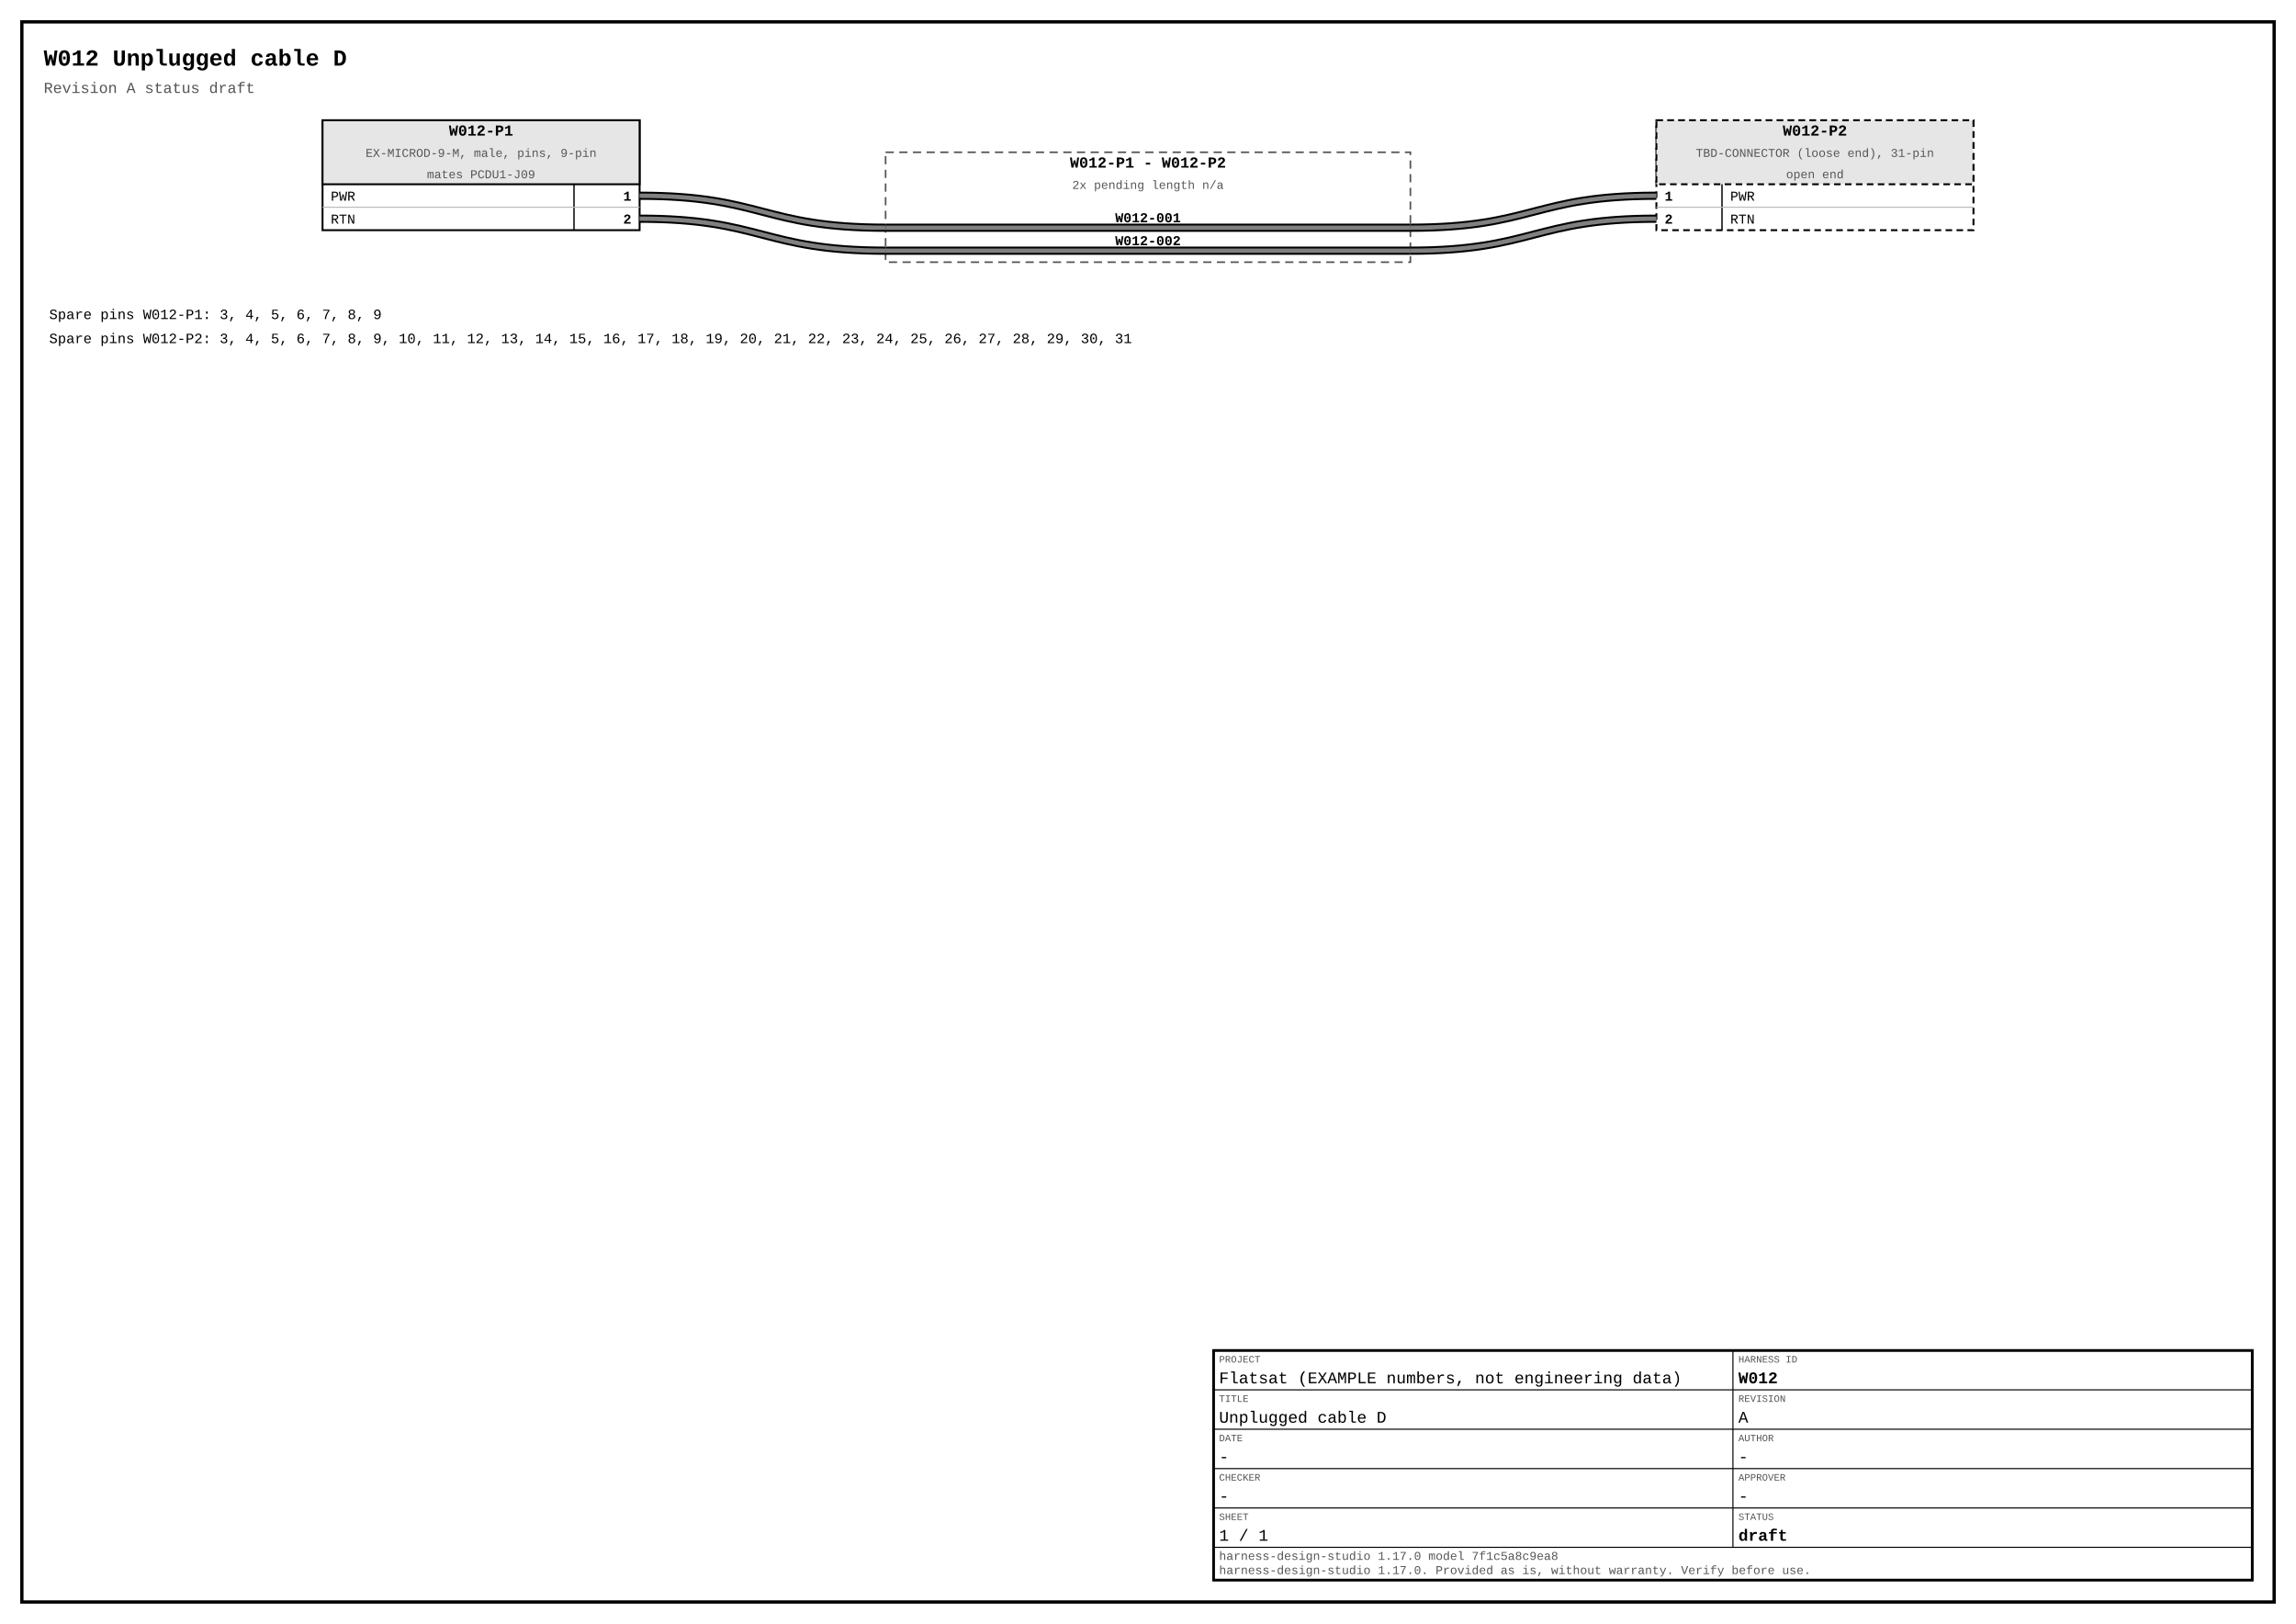
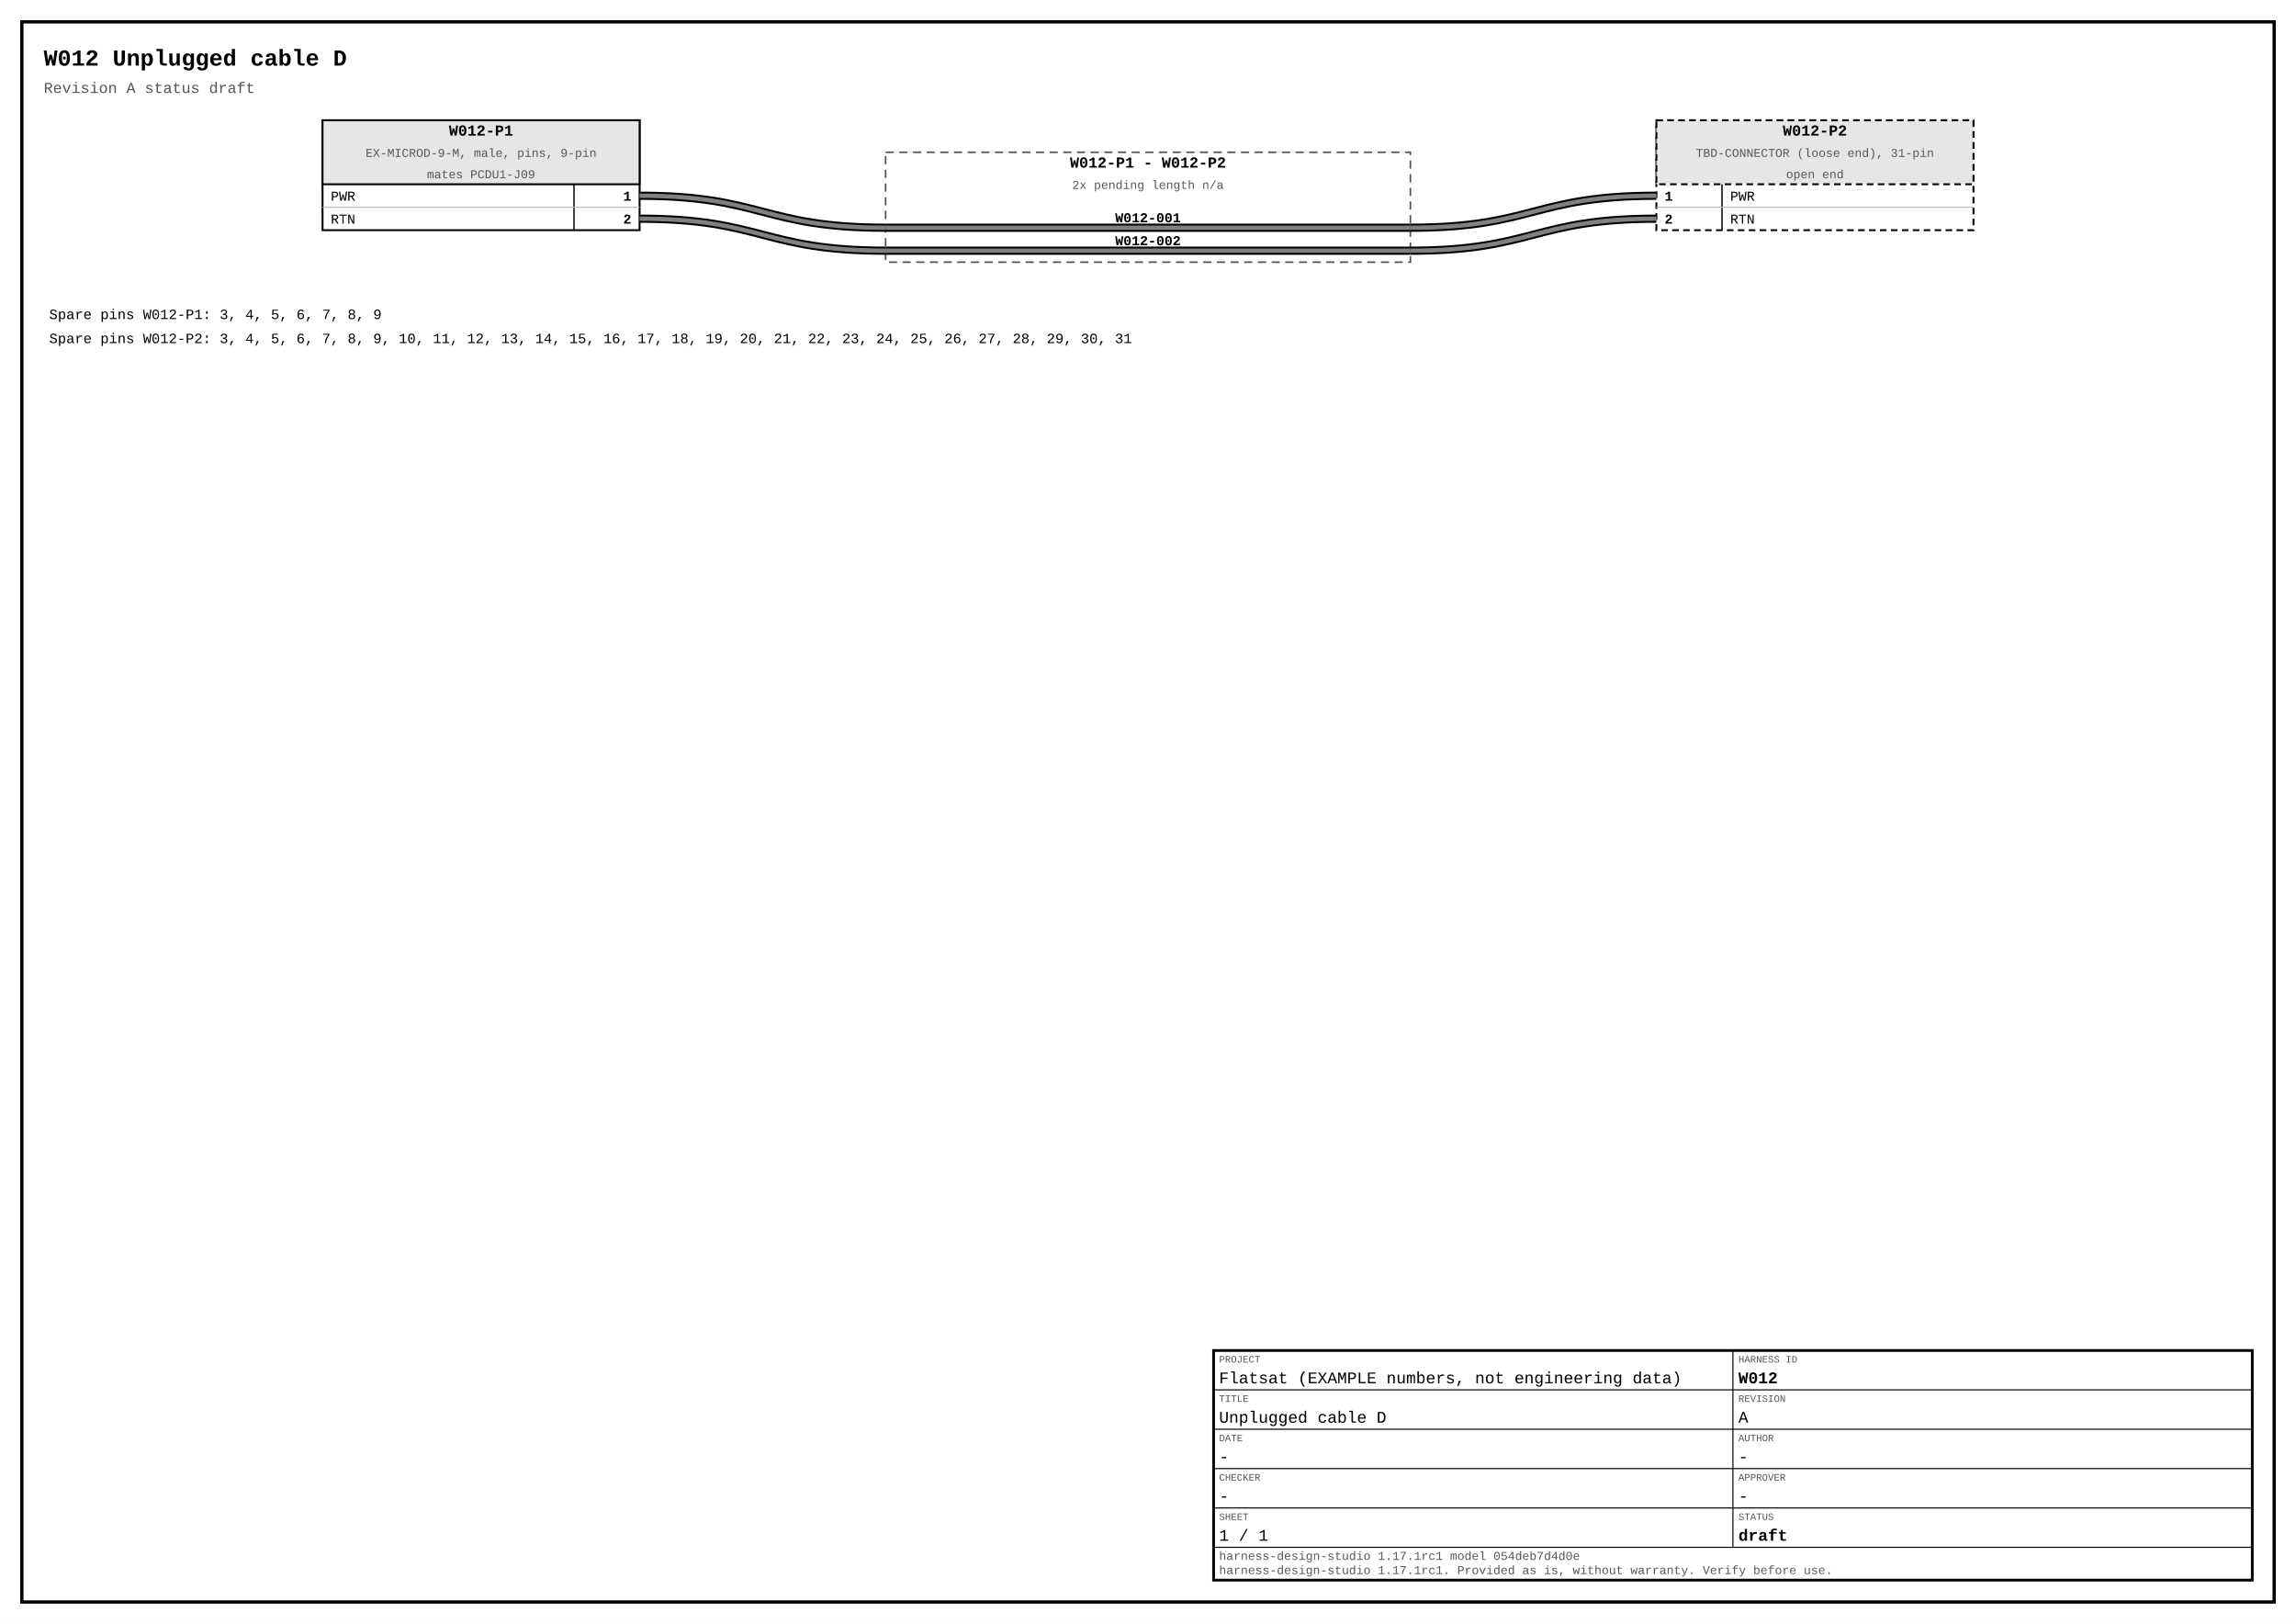
<svg xmlns="http://www.w3.org/2000/svg" width="420mm" height="297mm" viewBox="0 0 420 297" font-family="Courier New, Courier, monospace">
  <rect x="0" y="0" width="420" height="297" fill="#ffffff" />
  <rect x="4" y="4" width="412" height="289" fill="none" stroke="#000000" stroke-width="0.6" />
  <text x="8" y="12" font-size="4.2" font-weight="bold" text-anchor="start" fill="#000000">W012  Unplugged cable D</text>
  <text x="8" y="17" font-size="2.8" text-anchor="start" fill="#555555">Revision A  status draft</text>
  <rect x="59" y="22" width="58" height="20.1" fill="#ffffff" stroke="#000000" stroke-width="0.35" />
  <rect x="59" y="22" width="58" height="11.7" fill="#e6e6e6" stroke="#000000" stroke-width="0.35" />
  <text x="88" y="24.8" font-size="2.8" font-weight="bold" text-anchor="middle" fill="#000000">W012-P1</text>
  <text x="88" y="28.7" font-size="2.2" text-anchor="middle" fill="#555555">EX-MICROD-9-M, male, pins, 9-pin</text>
  <text x="88" y="32.6" font-size="2.2" text-anchor="middle" fill="#555555">mates PCDU1-J09</text>
  <line x1="105" y1="33.7" x2="105" y2="42.1" stroke="#000000" stroke-width="0.25" />
  <line x1="59" y1="37.9" x2="117" y2="37.9" stroke="#bbbbbb" stroke-width="0.2" />
  <text x="60.5" y="36.7" font-size="2.5" text-anchor="start" fill="#000000" data-ref="sig/W012-P1/1">PWR</text>
  <text x="115.5" y="36.7" font-size="2.5" font-weight="bold" text-anchor="end" fill="#000000" data-ref="pin/W012-P1/1">1</text>
  <text x="60.5" y="40.9" font-size="2.5" text-anchor="start" fill="#000000" data-ref="sig/W012-P1/2">RTN</text>
  <text x="115.5" y="40.9" font-size="2.5" font-weight="bold" text-anchor="end" fill="#000000" data-ref="pin/W012-P1/2">2</text>
  <rect x="303" y="22" width="58" height="20.1" fill="#ffffff" stroke="#000000" stroke-width="0.35" stroke-dasharray="1.2 0.8" />
  <rect x="303" y="22" width="58" height="11.7" fill="#e6e6e6" stroke="#000000" stroke-width="0.35" stroke-dasharray="1.2 0.8" />
  <text x="332" y="24.8" font-size="2.8" font-weight="bold" text-anchor="middle" fill="#000000">W012-P2</text>
  <text x="332" y="28.7" font-size="2.2" text-anchor="middle" fill="#555555" data-ref="part/W012-P2">TBD-CONNECTOR (loose end), 31-pin</text>
  <text x="332" y="32.6" font-size="2.2" text-anchor="middle" fill="#555555" data-ref="end/W012-P2">open end</text>
  <line x1="315" y1="33.7" x2="315" y2="42.1" stroke="#000000" stroke-width="0.25" />
  <line x1="303" y1="37.9" x2="361" y2="37.9" stroke="#bbbbbb" stroke-width="0.2" />
  <text x="304.5" y="36.7" font-size="2.5" font-weight="bold" text-anchor="start" fill="#000000" data-ref="pin/W012-P2/1">1</text>
  <text x="316.5" y="36.7" font-size="2.5" text-anchor="start" fill="#000000" data-ref="sig/W012-P2/1">PWR</text>
  <text x="304.5" y="40.9" font-size="2.5" font-weight="bold" text-anchor="start" fill="#000000" data-ref="pin/W012-P2/2">2</text>
  <text x="316.5" y="40.9" font-size="2.5" text-anchor="start" fill="#000000" data-ref="sig/W012-P2/2">RTN</text>
  <rect x="162" y="27.85" width="96" height="20.1" fill="none" stroke="#555555" stroke-width="0.3" stroke-dasharray="1.5 1" />
  <text x="210" y="30.65" font-size="2.8" font-weight="bold" text-anchor="middle" fill="#000000">W012-P1 - W012-P2</text>
  <text x="210" y="34.55" font-size="2.2" text-anchor="middle" fill="#555555">2x  pending  length n/a</text>
  <path d="M 117 35.8 C 139.5 35.8 139.5 41.65 162 41.65" fill="none" stroke="#000000" stroke-width="1.5" />
  <line x1="162" y1="41.65" x2="258" y2="41.65" stroke="#000000" stroke-width="1.5" />
  <path d="M 258 41.65 C 280.5 41.65 280.5 35.8 303 35.8" fill="none" stroke="#000000" stroke-width="1.5" />
  <path d="M 117 35.8 C 139.5 35.8 139.5 41.65 162 41.65" fill="none" stroke="#808080" stroke-width="0.8" />
  <line x1="162" y1="41.65" x2="258" y2="41.65" stroke="#808080" stroke-width="0.8" />
  <path d="M 258 41.65 C 280.5 41.65 280.5 35.8 303 35.8" fill="none" stroke="#808080" stroke-width="0.8" />
  <text x="210" y="40.65" font-size="2.5" font-weight="bold" text-anchor="middle" fill="#000000">W012-001</text>
  <path d="M 117 40 C 139.5 40 139.5 45.85 162 45.85" fill="none" stroke="#000000" stroke-width="1.5" />
  <line x1="162" y1="45.85" x2="258" y2="45.85" stroke="#000000" stroke-width="1.5" />
  <path d="M 258 45.85 C 280.5 45.85 280.5 40 303 40" fill="none" stroke="#000000" stroke-width="1.5" />
  <path d="M 117 40 C 139.5 40 139.5 45.85 162 45.85" fill="none" stroke="#808080" stroke-width="0.8" />
  <line x1="162" y1="45.85" x2="258" y2="45.85" stroke="#808080" stroke-width="0.8" />
  <path d="M 258 45.85 C 280.5 45.85 280.5 40 303 40" fill="none" stroke="#808080" stroke-width="0.8" />
  <text x="210" y="44.85" font-size="2.5" font-weight="bold" text-anchor="middle" fill="#000000">W012-002</text>
  <text x="9" y="58.35" font-size="2.6" text-anchor="start" fill="#000000">Spare pins W012-P1: 3, 4, 5, 6, 7, 8, 9</text>
  <text x="9" y="62.75" font-size="2.6" text-anchor="start" fill="#000000">Spare pins W012-P2: 3, 4, 5, 6, 7, 8, 9, 10, 11, 12, 13, 14, 15, 16, 17, 18, 19, 20, 21, 22, 23, 24, 25, 26, 27, 28, 29, 30, 31</text>
  <rect x="222" y="247" width="190" height="42" fill="none" stroke="#000000" stroke-width="0.5" />
  <line x1="222" y1="247" x2="317" y2="247" stroke="#000000" stroke-width="0.2" />
  <text x="223" y="249.2" font-size="1.8" text-anchor="start" fill="#555555">PROJECT</text>
  <text x="223" y="253" font-size="3" text-anchor="start" fill="#000000">Flatsat (EXAMPLE numbers, not engineering data)</text>
  <line x1="317" y1="247" x2="412" y2="247" stroke="#000000" stroke-width="0.2" />
  <text x="318" y="249.2" font-size="1.8" text-anchor="start" fill="#555555">HARNESS ID</text>
  <text x="318" y="253" font-size="3" font-weight="bold" text-anchor="start" fill="#000000">W012</text>
  <line x1="222" y1="254.2" x2="317" y2="254.2" stroke="#000000" stroke-width="0.2" />
  <text x="223" y="256.4" font-size="1.8" text-anchor="start" fill="#555555">TITLE</text>
  <text x="223" y="260.2" font-size="3" text-anchor="start" fill="#000000">Unplugged cable D</text>
  <line x1="317" y1="254.2" x2="412" y2="254.2" stroke="#000000" stroke-width="0.2" />
  <text x="318" y="256.4" font-size="1.8" text-anchor="start" fill="#555555">REVISION</text>
  <text x="318" y="260.2" font-size="3" text-anchor="start" fill="#000000">A</text>
  <line x1="222" y1="261.4" x2="317" y2="261.4" stroke="#000000" stroke-width="0.2" />
  <text x="223" y="263.6" font-size="1.8" text-anchor="start" fill="#555555">DATE</text>
  <text x="223" y="267.4" font-size="3" text-anchor="start" fill="#000000">-</text>
  <line x1="317" y1="261.4" x2="412" y2="261.4" stroke="#000000" stroke-width="0.2" />
  <text x="318" y="263.6" font-size="1.8" text-anchor="start" fill="#555555">AUTHOR</text>
  <text x="318" y="267.4" font-size="3" text-anchor="start" fill="#000000">-</text>
  <line x1="222" y1="268.6" x2="317" y2="268.6" stroke="#000000" stroke-width="0.2" />
  <text x="223" y="270.8" font-size="1.8" text-anchor="start" fill="#555555">CHECKER</text>
  <text x="223" y="274.6" font-size="3" text-anchor="start" fill="#000000">-</text>
  <line x1="317" y1="268.6" x2="412" y2="268.6" stroke="#000000" stroke-width="0.2" />
  <text x="318" y="270.8" font-size="1.8" text-anchor="start" fill="#555555">APPROVER</text>
  <text x="318" y="274.6" font-size="3" text-anchor="start" fill="#000000">-</text>
  <line x1="222" y1="275.8" x2="317" y2="275.8" stroke="#000000" stroke-width="0.2" />
  <text x="223" y="278" font-size="1.8" text-anchor="start" fill="#555555">SHEET</text>
  <text x="223" y="281.8" font-size="3" text-anchor="start" fill="#000000">1 / 1</text>
  <line x1="317" y1="275.8" x2="412" y2="275.8" stroke="#000000" stroke-width="0.2" />
  <text x="318" y="278" font-size="1.8" text-anchor="start" fill="#555555">STATUS</text>
  <text x="318" y="281.8" font-size="3" font-weight="bold" text-anchor="start" fill="#000000">draft</text>
  <line x1="317" y1="247" x2="317" y2="283" stroke="#000000" stroke-width="0.2" />
  <line x1="222" y1="283" x2="412" y2="283" stroke="#000000" stroke-width="0.2" />
-   <text x="223" y="285.3" font-size="2.2" text-anchor="start" fill="#555555">harness-design-studio 1.17.0 model 7f1c5a8c9ea8</text>
-   <text x="223" y="287.9" font-size="2.2" text-anchor="start" fill="#555555">harness-design-studio 1.17.0. Provided as is, without warranty. Verify before use.</text>
+   <text x="223" y="285.3" font-size="2.2" text-anchor="start" fill="#555555">harness-design-studio 1.17.1rc1 model 054deb7d4d0e</text>
+   <text x="223" y="287.9" font-size="2.2" text-anchor="start" fill="#555555">harness-design-studio 1.17.1rc1. Provided as is, without warranty. Verify before use.</text>
</svg>
